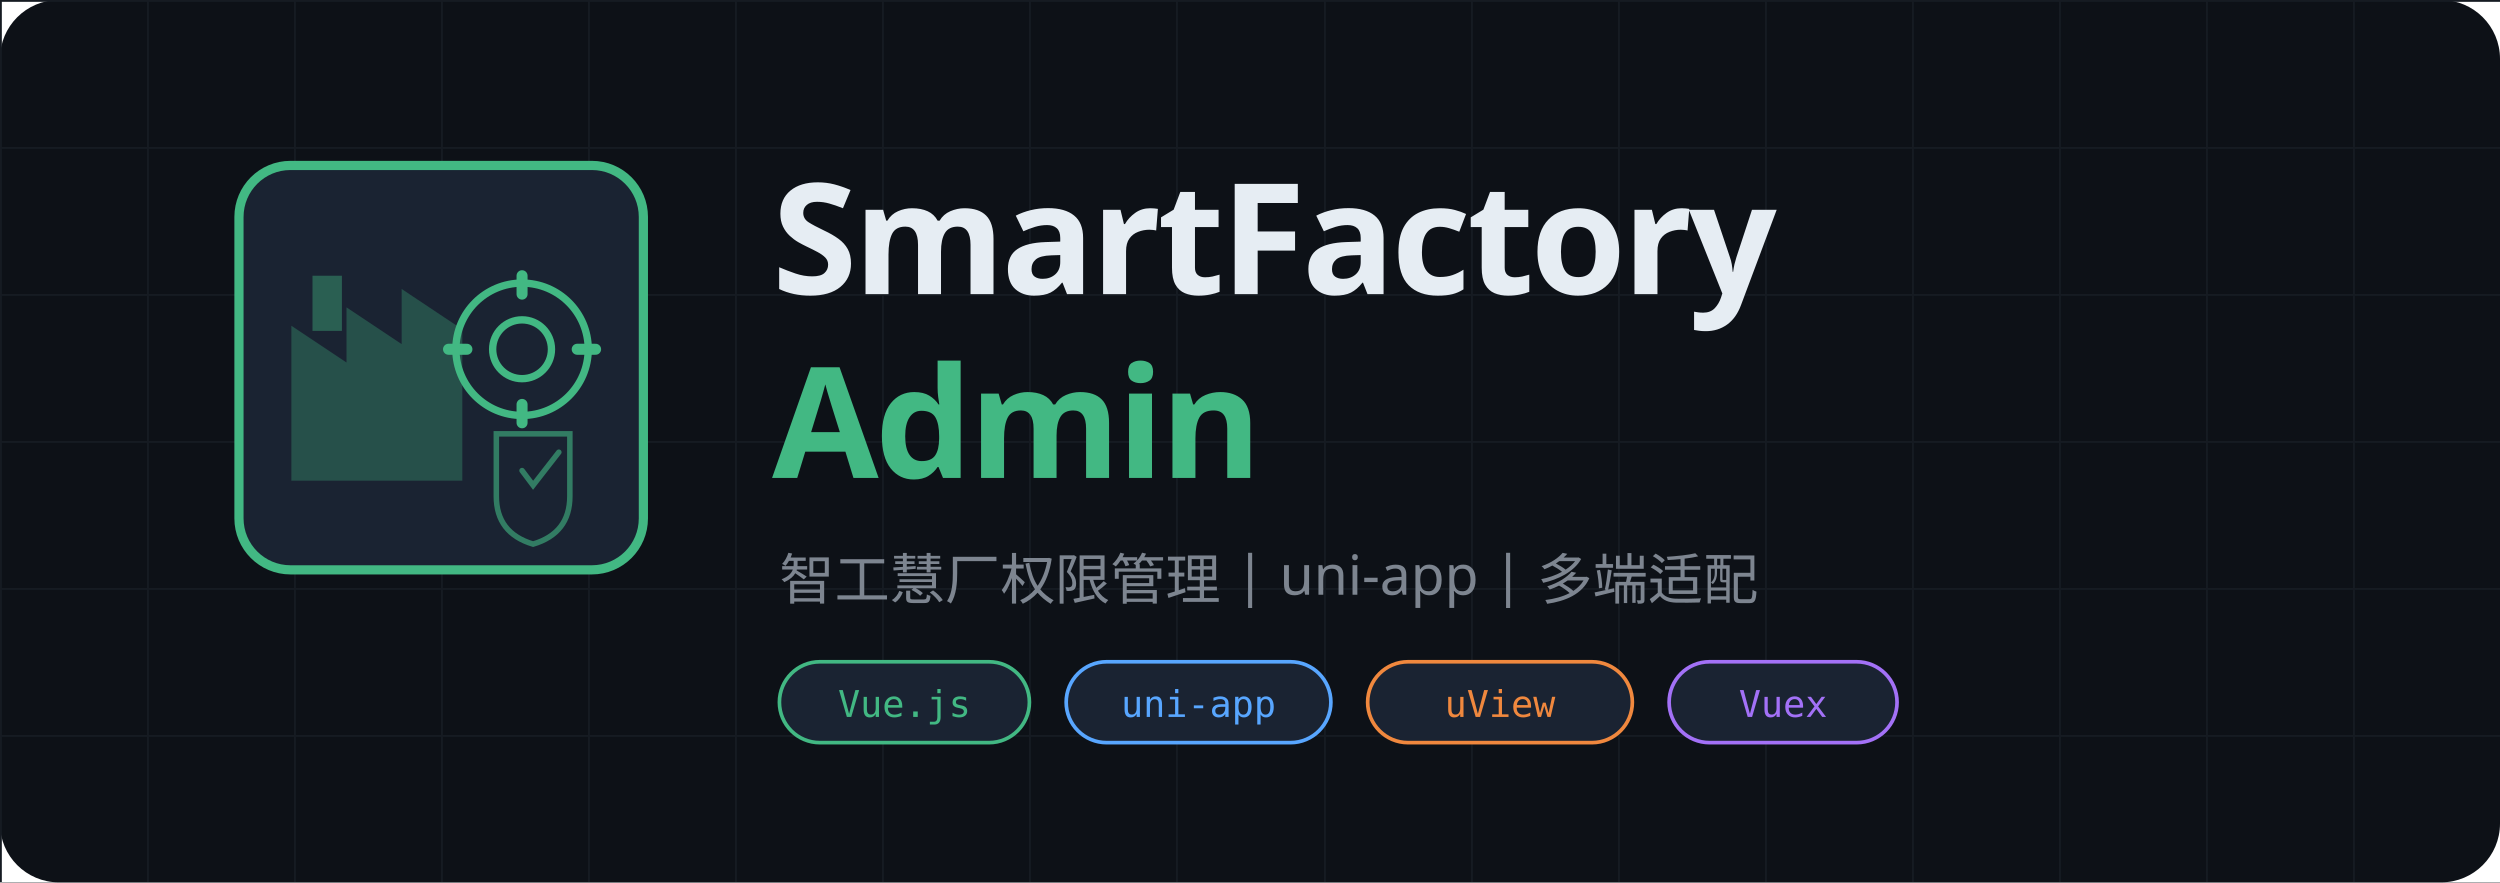
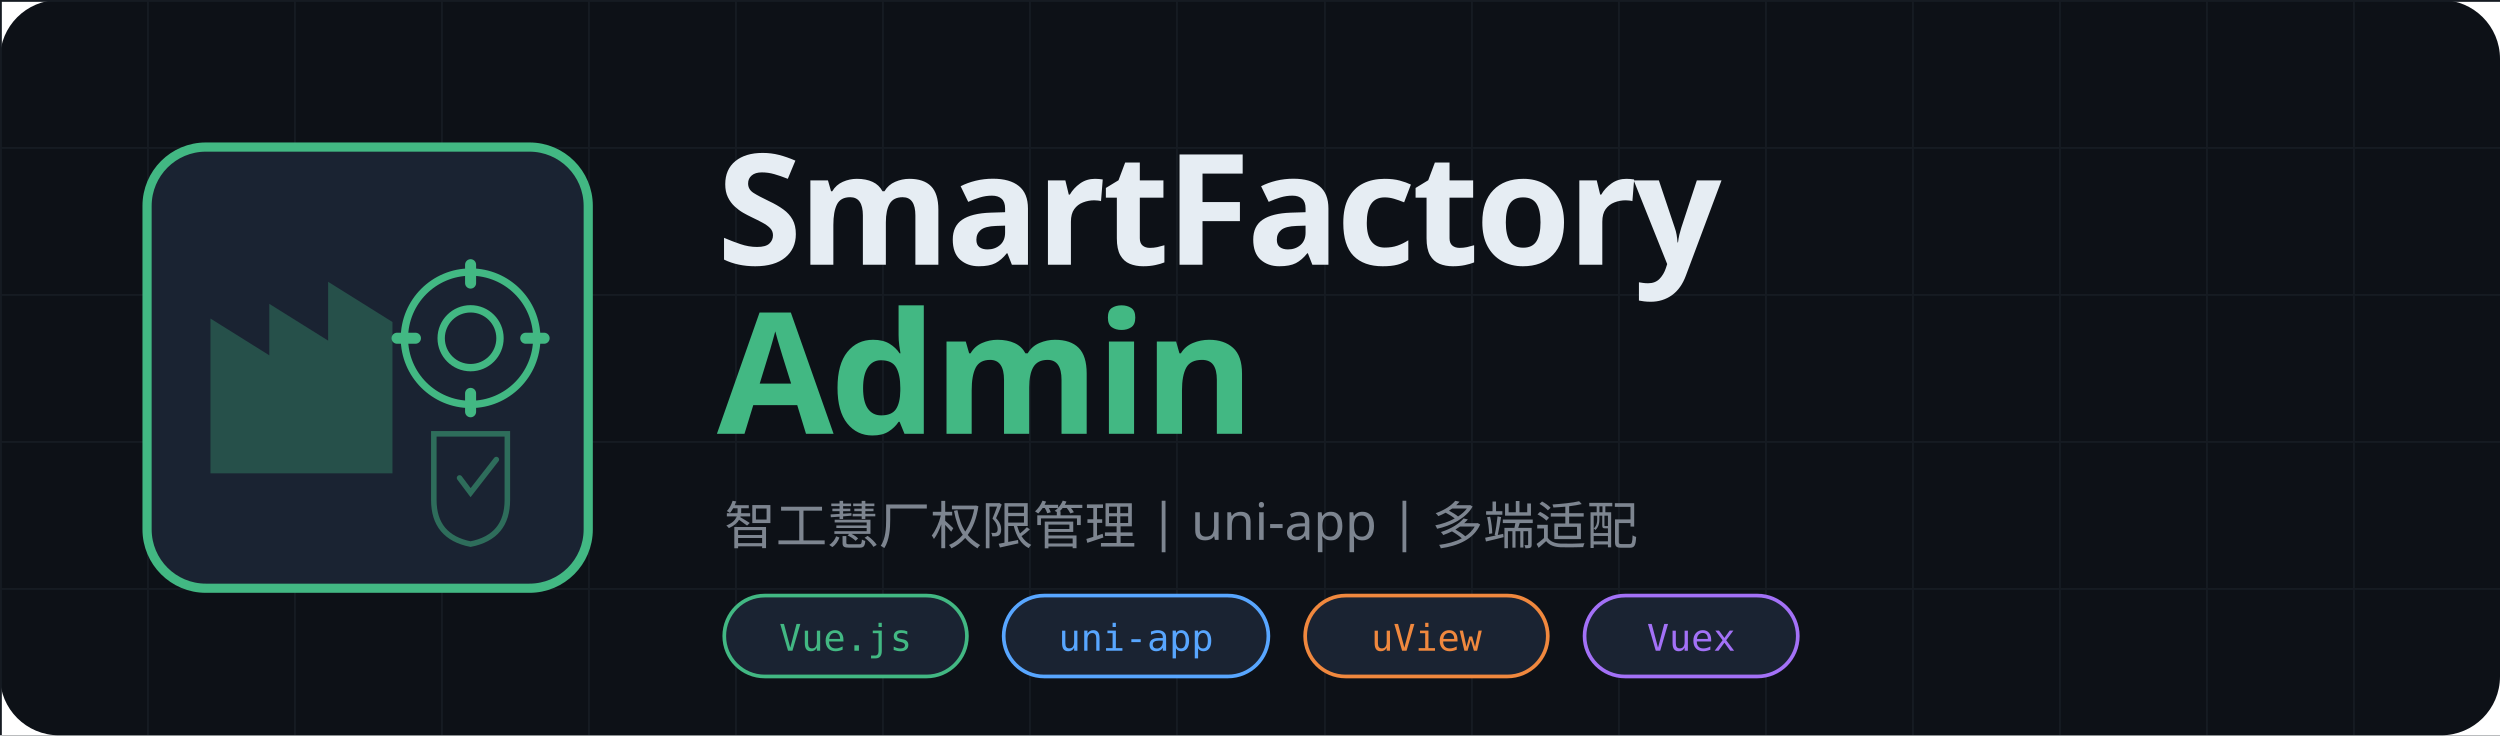
- <svg xmlns="http://www.w3.org/2000/svg" viewBox="0 0 680 240" fill="none">
-   <rect width="680" height="240" rx="16" fill="#0d1117" />
+ <svg xmlns="http://www.w3.org/2000/svg" viewBox="0 0 680 200" fill="none">
+   <rect width="680" height="200" rx="16" fill="#0d1117" />
  <defs>
-     <pattern id="grid" width="40" height="40" patternUnits="userSpaceOnUse">
-       <path d="M 40 0 L 0 0 0 40" fill="none" stroke="#161b22" stroke-width="1" />
+     <pattern id="g" width="40" height="40" patternUnits="userSpaceOnUse">
+       <path d="M40 0L0 0 0 40" fill="none" stroke="#161b22" stroke-width="1" />
    </pattern>
  </defs>
-   <rect width="680" height="240" fill="url(#grid)" />
-   <g transform="translate(60, 40)">
-     <rect x="5" y="5" width="110" height="110" rx="14" fill="#1a2332" stroke="#42b883" stroke-width="2.5" />
-     <path d="M20 90 L20 50 L35 60 L35 45 L50 55 L50 40 L65 50 L65 90 Z" fill="#42b883" opacity="0.3" stroke="#42b883" stroke-width="1.5" />
-     <rect x="25" y="35" width="8" height="15" fill="#42b883" opacity="0.4" />
-     <circle cx="82" cy="55" r="18" fill="none" stroke="#42b883" stroke-width="2" />
-     <circle cx="82" cy="55" r="8" fill="none" stroke="#42b883" stroke-width="2" />
-     <line x1="82" y1="35" x2="82" y2="40" stroke="#42b883" stroke-width="3" stroke-linecap="round" />
-     <line x1="82" y1="70" x2="82" y2="75" stroke="#42b883" stroke-width="3" stroke-linecap="round" />
-     <line x1="62" y1="55" x2="67" y2="55" stroke="#42b883" stroke-width="3" stroke-linecap="round" />
-     <line x1="97" y1="55" x2="102" y2="55" stroke="#42b883" stroke-width="3" stroke-linecap="round" />
-     <path d="M75 78 L75 95 Q75 105 85 108 Q95 105 95 95 L95 78 Z" fill="none" stroke="#42b883" stroke-width="1.5" opacity="0.6" />
-     <path d="M82 88 L85 92 L92 83" stroke="#42b883" stroke-width="1.5" stroke-linecap="round" fill="none" opacity="0.6" />
+   <rect width="680" height="200" fill="url(#g)" />
+   <g transform="translate(40,40)">
+     <rect width="120" height="120" rx="16" fill="#1a2332" stroke="#42b883" stroke-width="2.5" />
+     <path d="M18 88 L18 48 L34 58 L34 44 L50 54 L50 38 L66 48 L66 88Z" fill="#42b883" opacity="0.3" stroke="#42b883" stroke-width="1.5" />
+     <circle cx="88" cy="52" r="18" fill="none" stroke="#42b883" stroke-width="2" />
+     <circle cx="88" cy="52" r="8" fill="none" stroke="#42b883" stroke-width="2" />
+     <line x1="88" y1="32" x2="88" y2="37" stroke="#42b883" stroke-width="3" stroke-linecap="round" />
+     <line x1="88" y1="67" x2="88" y2="72" stroke="#42b883" stroke-width="3" stroke-linecap="round" />
+     <line x1="68" y1="52" x2="73" y2="52" stroke="#42b883" stroke-width="3" stroke-linecap="round" />
+     <line x1="103" y1="52" x2="108" y2="52" stroke="#42b883" stroke-width="3" stroke-linecap="round" />
+     <path d="M78 78 L78 96 Q78 106 88 108 Q98 106 98 96 L98 78Z" fill="none" stroke="#42b883" stroke-width="1.5" opacity="0.5" />
+     <path d="M85 90 L88 94 L95 85" stroke="#42b883" stroke-width="1.5" stroke-linecap="round" fill="none" opacity="0.5" />
  </g>
-   <text x="210" y="80" font-family="'Segoe UI', system-ui, sans-serif" font-size="42" fill="#e6edf3" font-weight="700" letter-spacing="-1">SmartFactory</text>
-   <text x="210" y="130" font-family="'Segoe UI', system-ui, sans-serif" font-size="42" fill="#42b883" font-weight="700" letter-spacing="-1">Admin</text>
-   <text x="212" y="163" font-family="'Segoe UI', system-ui, sans-serif" font-size="15" fill="#7d8590">智工慧厂权限管理 | uni-app | 多端适配</text>
-   <g transform="translate(212, 180)">
-     <rect x="0" y="0" width="68" height="22" rx="11" fill="#1a2332" stroke="#42b883" stroke-width="1" />
-     <text x="34" y="15" font-family="monospace" font-size="10" fill="#42b883" text-anchor="middle">Vue.js</text>
-     <rect x="78" y="0" width="72" height="22" rx="11" fill="#1a2332" stroke="#58a6ff" stroke-width="1" />
-     <text x="114" y="15" font-family="monospace" font-size="10" fill="#58a6ff" text-anchor="middle">uni-app</text>
-     <rect x="160" y="0" width="72" height="22" rx="11" fill="#1a2332" stroke="#f0883e" stroke-width="1" />
-     <text x="196" y="15" font-family="monospace" font-size="10" fill="#f0883e" text-anchor="middle">uView</text>
-     <rect x="242" y="0" width="62" height="22" rx="11" fill="#1a2332" stroke="#a371f7" stroke-width="1" />
-     <text x="273" y="15" font-family="monospace" font-size="10" fill="#a371f7" text-anchor="middle">Vuex</text>
+   <text x="195" y="72" font-family="'Segoe UI',system-ui,sans-serif" font-size="42" fill="#e6edf3" font-weight="700" letter-spacing="-1">SmartFactory</text>
+   <text x="195" y="118" font-family="'Segoe UI',system-ui,sans-serif" font-size="46" fill="#42b883" font-weight="700" letter-spacing="-1">Admin</text>
+   <text x="197" y="148" font-family="'Segoe UI',system-ui,sans-serif" font-size="14" fill="#7d8590">智工慧厂权限管理 | uni-app | 多端适配</text>
+   <g transform="translate(197,162)">
+     <rect width="66" height="22" rx="11" fill="#1a2332" stroke="#42b883" stroke-width="1" />
+     <text x="33" y="15" font-family="monospace" font-size="10" fill="#42b883" text-anchor="middle">Vue.js</text>
+     <rect x="76" width="72" height="22" rx="11" fill="#1a2332" stroke="#58a6ff" stroke-width="1" />
+     <text x="112" y="15" font-family="monospace" font-size="10" fill="#58a6ff" text-anchor="middle">uni-app</text>
+     <rect x="158" width="66" height="22" rx="11" fill="#1a2332" stroke="#f0883e" stroke-width="1" />
+     <text x="191" y="15" font-family="monospace" font-size="10" fill="#f0883e" text-anchor="middle">uView</text>
+     <rect x="234" width="58" height="22" rx="11" fill="#1a2332" stroke="#a371f7" stroke-width="1" />
+     <text x="263" y="15" font-family="monospace" font-size="10" fill="#a371f7" text-anchor="middle">Vuex</text>
  </g>
</svg>
